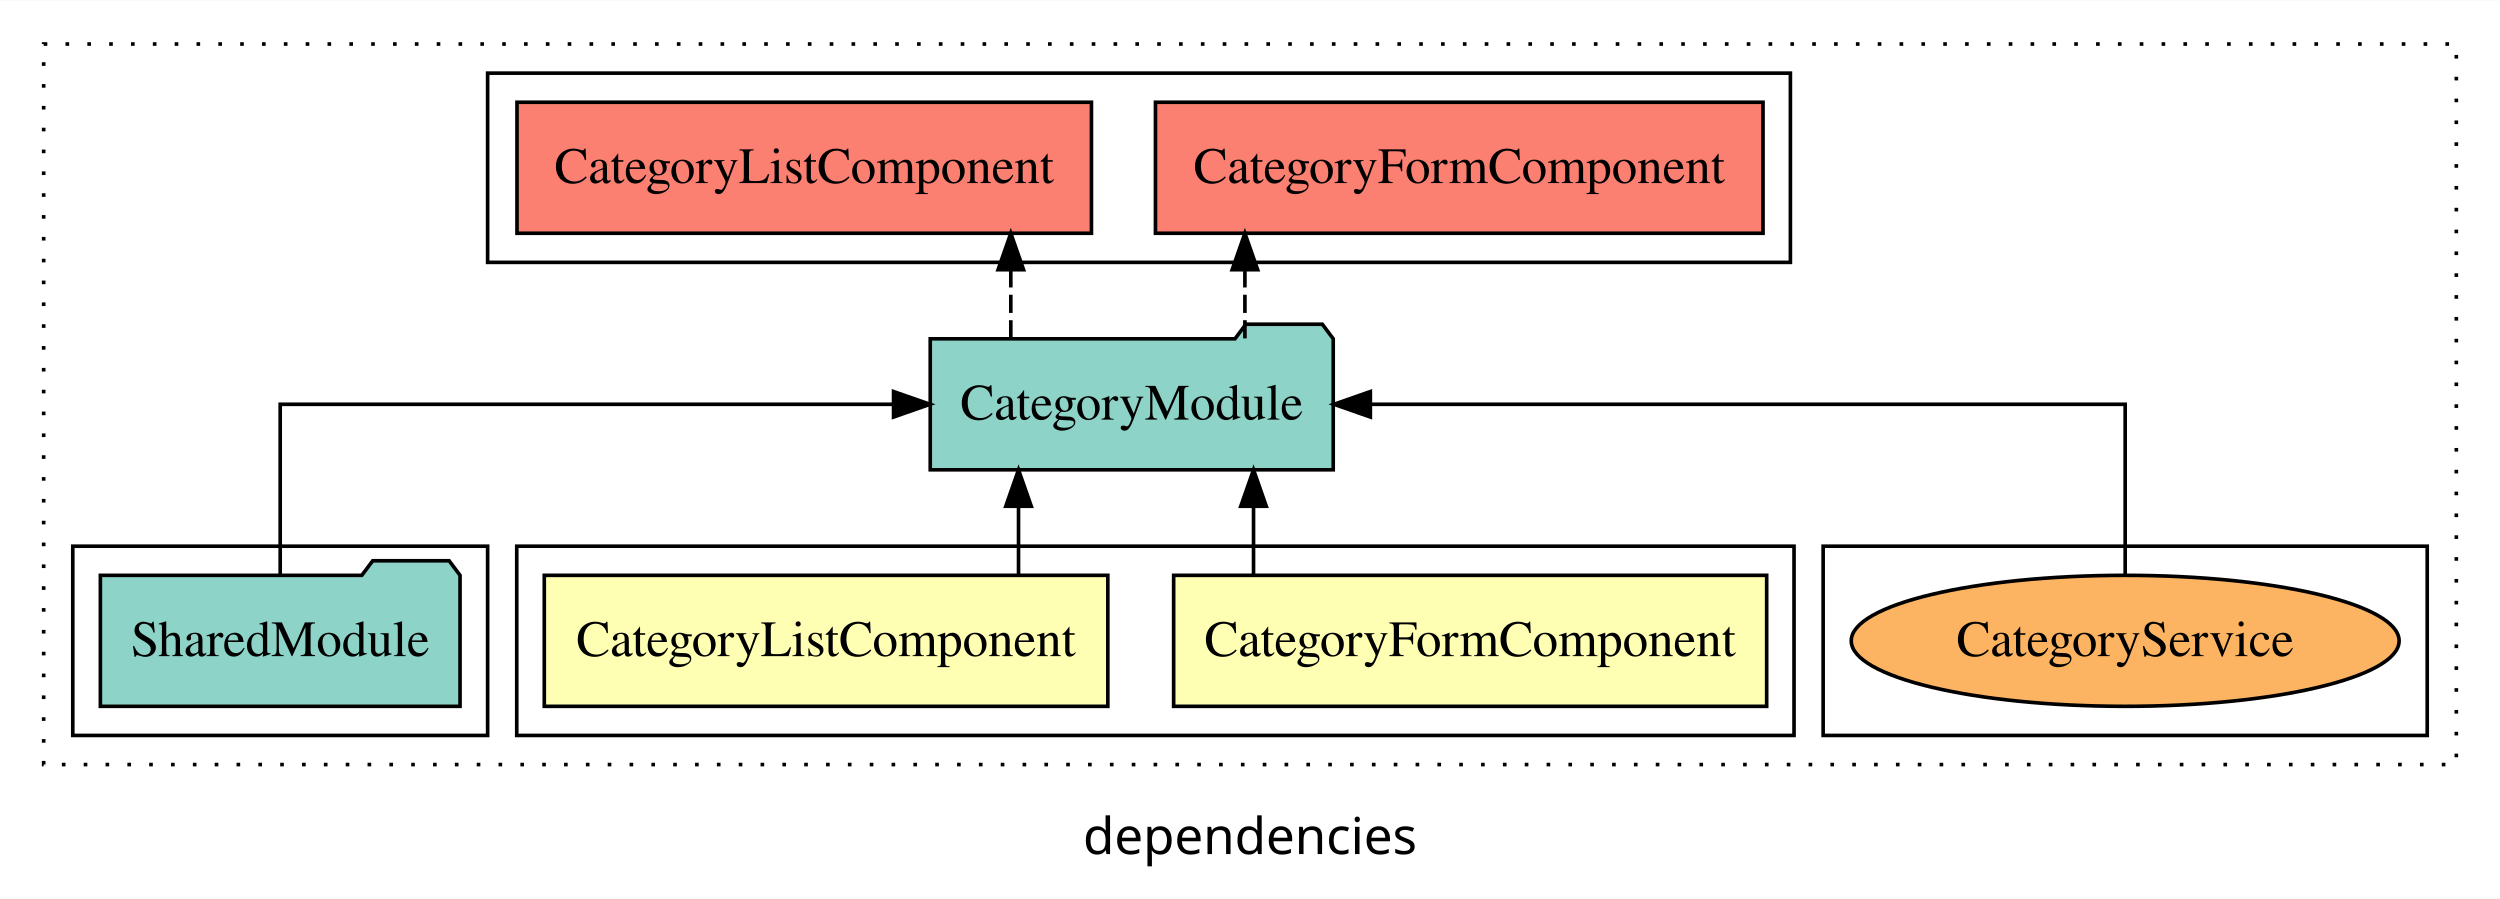
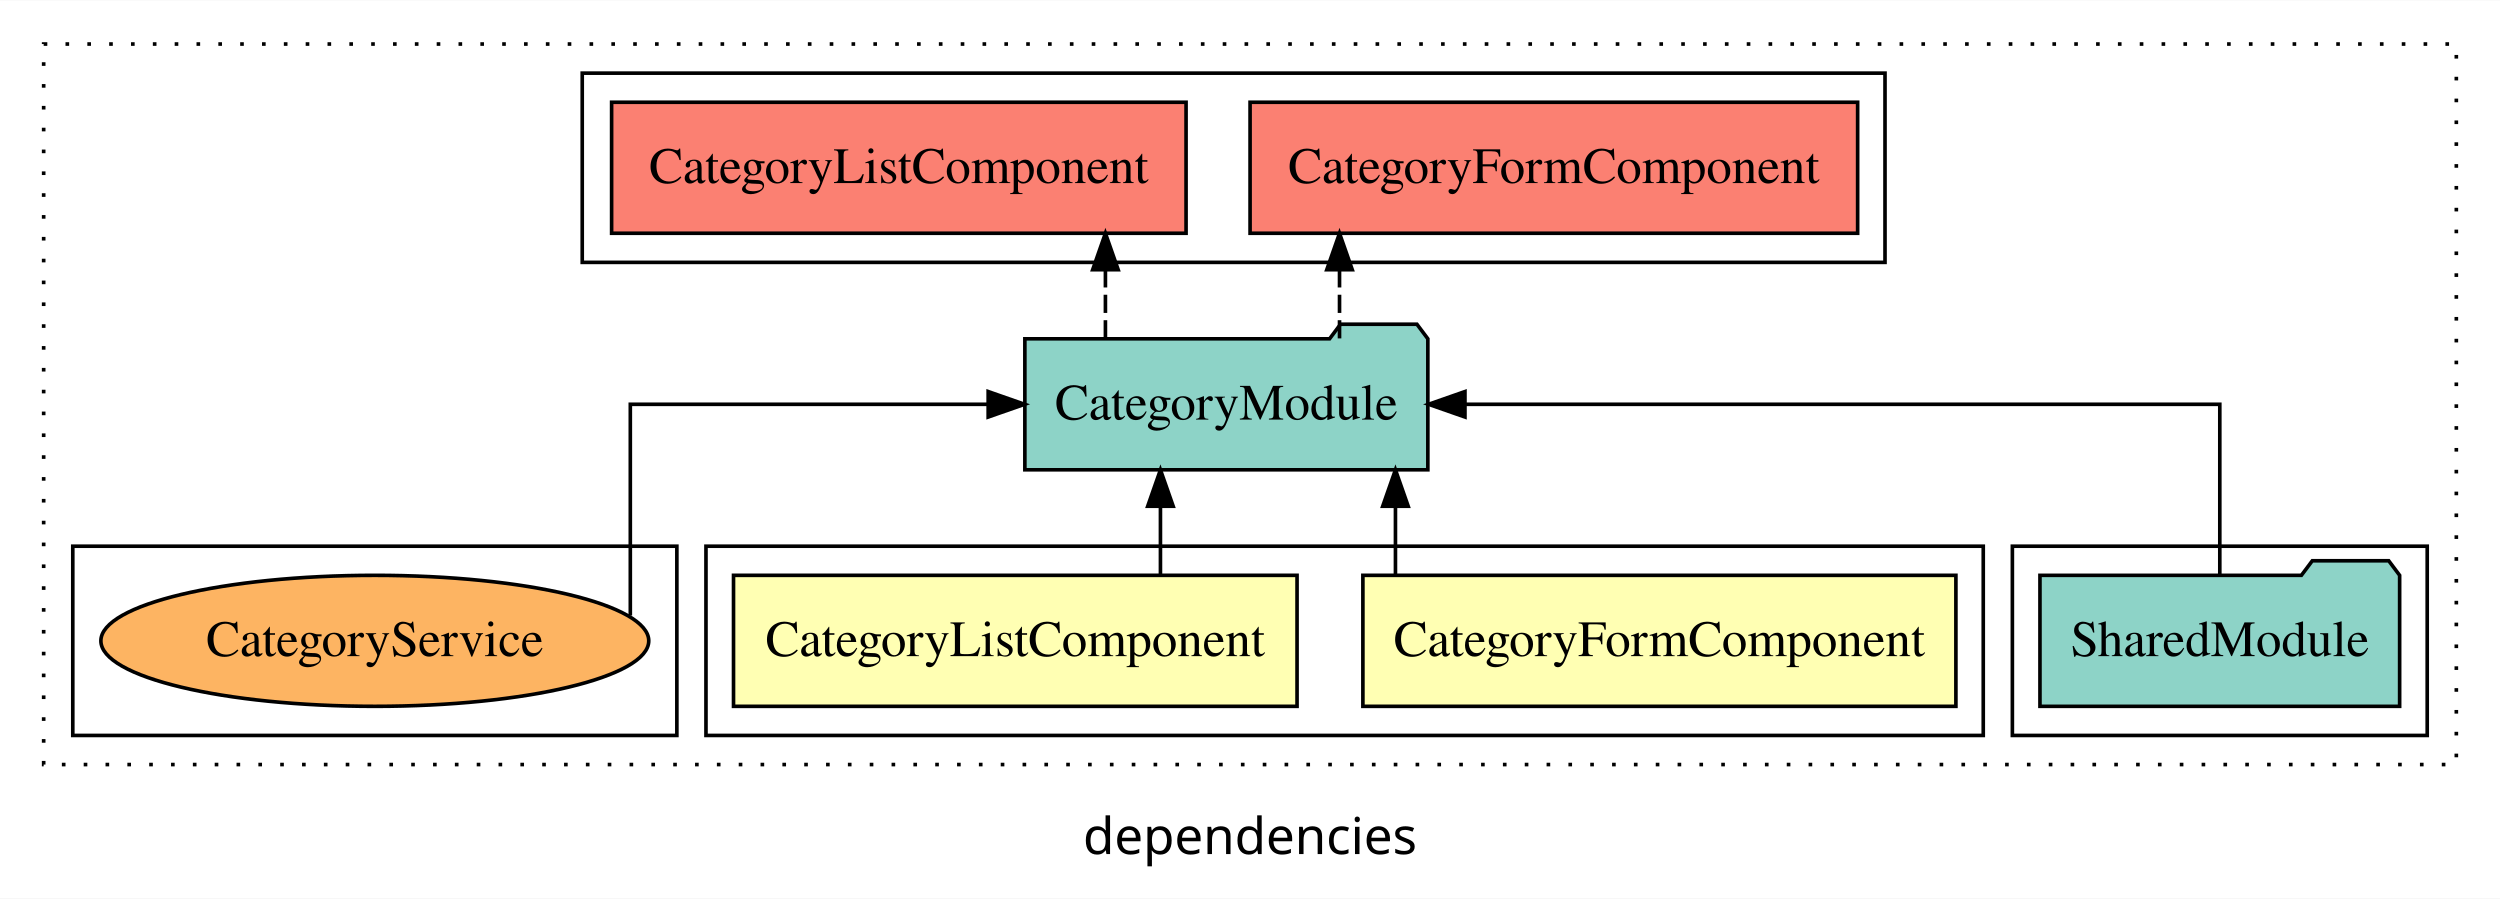
<svg xmlns="http://www.w3.org/2000/svg" width="687pt" height="247pt" viewBox="0.00 0.00 687.00 246.80">
  <g id="graph0" class="graph" transform="scale(1 1) rotate(0) translate(4 242.8)">
    <polygon fill="white" stroke="transparent" points="-4,4 -4,-242.8 683,-242.8 683,4 -4,4" />
    <text text-anchor="middle" x="339.5" y="-8.2" font-family="sans-serif" font-size="14.00">dependencies</text>
    <g id="clust1" class="cluster">
      <polygon fill="none" stroke="black" stroke-dasharray="1,5" points="8,-32.8 8,-230.8 671,-230.8 671,-32.8 8,-32.8" />
    </g>
-     <g id="clust8" class="cluster">
-       <polygon fill="none" stroke="black" points="497,-40.8 497,-92.8 663,-92.8 663,-40.8 497,-40.8" />
+     <g id="clust5" class="cluster">
+       <polygon fill="none" stroke="black" points="549,-40.8 549,-92.8 663,-92.8 663,-40.8 549,-40.8" />
    </g>
    <g id="clust2" class="cluster">
-       <polygon fill="none" stroke="black" points="138,-40.8 138,-92.8 489,-92.8 489,-40.8 138,-40.8" />
+       <polygon fill="none" stroke="black" points="190,-40.8 190,-92.8 541,-92.8 541,-40.8 190,-40.8" />
+     </g>
+     <g id="clust8" class="cluster">
+       <polygon fill="none" stroke="black" points="16,-40.8 16,-92.8 182,-92.8 182,-40.8 16,-40.8" />
    </g>
    <g id="clust6" class="cluster">
-       <polygon fill="none" stroke="black" points="130,-170.8 130,-222.8 488,-222.8 488,-170.8 130,-170.8" />
-     </g>
-     <g id="clust5" class="cluster">
-       <polygon fill="none" stroke="black" points="16,-40.8 16,-92.8 130,-92.8 130,-40.8 16,-40.8" />
+       <polygon fill="none" stroke="black" points="156,-170.8 156,-222.8 514,-222.8 514,-170.8 156,-170.8" />
    </g>
    <g id="node1" class="node">
-       <polygon fill="#ffffb3" stroke="black" points="481.48,-84.8 318.52,-84.8 318.52,-48.8 481.48,-48.8 481.48,-84.8" />
-       <text text-anchor="middle" x="400" y="-62.6" font-family="Times,serif" font-size="14.00">CategoryFormComponent</text>
+       <polygon fill="#ffffb3" stroke="black" points="533.48,-84.8 370.52,-84.8 370.52,-48.8 533.48,-48.8 533.48,-84.8" />
+       <text text-anchor="middle" x="452" y="-62.6" font-family="Times,serif" font-size="14.00">CategoryFormComponent</text>
    </g>
    <g id="node3" class="node">
-       <polygon fill="#8dd3c7" stroke="black" points="362.37,-149.8 359.37,-153.8 338.37,-153.8 335.37,-149.8 251.63,-149.8 251.63,-113.8 362.37,-113.8 362.37,-149.8" />
-       <text text-anchor="middle" x="307" y="-127.6" font-family="Times,serif" font-size="14.00">CategoryModule</text>
+       <polygon fill="#8dd3c7" stroke="black" points="388.37,-149.8 385.37,-153.8 364.37,-153.8 361.37,-149.8 277.63,-149.8 277.63,-113.8 388.37,-113.8 388.37,-149.8" />
+       <text text-anchor="middle" x="333" y="-127.6" font-family="Times,serif" font-size="14.00">CategoryModule</text>
    </g>
    <g id="edge1" class="edge">
-       <path fill="none" stroke="black" d="M340.47,-84.91C340.47,-84.91 340.47,-103.79 340.47,-103.79" />
-       <polygon fill="black" stroke="black" points="336.97,-103.79 340.47,-113.79 343.97,-103.79 336.97,-103.79" />
+       <path fill="none" stroke="black" d="M379.47,-84.91C379.47,-84.91 379.47,-103.79 379.47,-103.79" />
+       <polygon fill="black" stroke="black" points="375.97,-103.79 379.47,-113.79 382.97,-103.79 375.97,-103.79" />
    </g>
    <g id="node2" class="node">
-       <polygon fill="#ffffb3" stroke="black" points="300.43,-84.8 145.57,-84.8 145.57,-48.8 300.43,-48.8 300.43,-84.8" />
-       <text text-anchor="middle" x="223" y="-62.6" font-family="Times,serif" font-size="14.00">CategoryListComponent</text>
+       <polygon fill="#ffffb3" stroke="black" points="352.43,-84.8 197.57,-84.8 197.57,-48.8 352.43,-48.8 352.43,-84.8" />
+       <text text-anchor="middle" x="275" y="-62.6" font-family="Times,serif" font-size="14.00">CategoryListComponent</text>
    </g>
    <g id="edge2" class="edge">
-       <path fill="none" stroke="black" d="M275.89,-84.91C275.89,-84.91 275.89,-103.79 275.89,-103.79" />
-       <polygon fill="black" stroke="black" points="272.39,-103.79 275.89,-113.79 279.39,-103.79 272.39,-103.79" />
+       <path fill="none" stroke="black" d="M314.89,-84.91C314.89,-84.91 314.89,-103.79 314.89,-103.79" />
+       <polygon fill="black" stroke="black" points="311.39,-103.79 314.89,-113.79 318.39,-103.79 311.39,-103.79" />
    </g>
    <g id="node5" class="node">
-       <polygon fill="#fb8072" stroke="black" points="480.48,-214.8 313.52,-214.8 313.52,-178.8 480.48,-178.8 480.48,-214.8" />
-       <text text-anchor="middle" x="397" y="-192.6" font-family="Times,serif" font-size="14.00">CategoryFormComponent </text>
+       <polygon fill="#fb8072" stroke="black" points="506.48,-214.8 339.52,-214.8 339.52,-178.8 506.48,-178.8 506.48,-214.8" />
+       <text text-anchor="middle" x="423" y="-192.6" font-family="Times,serif" font-size="14.00">CategoryFormComponent </text>
    </g>
    <g id="edge4" class="edge">
-       <path fill="none" stroke="black" stroke-dasharray="5,2" d="M338.1,-149.91C338.1,-149.91 338.1,-168.79 338.1,-168.79" />
-       <polygon fill="black" stroke="black" points="334.6,-168.79 338.1,-178.79 341.6,-168.79 334.6,-168.79" />
+       <path fill="none" stroke="black" stroke-dasharray="5,2" d="M364.1,-149.91C364.1,-149.91 364.1,-168.79 364.1,-168.79" />
+       <polygon fill="black" stroke="black" points="360.6,-168.79 364.1,-178.79 367.6,-168.79 360.6,-168.79" />
    </g>
    <g id="node6" class="node">
-       <polygon fill="#fb8072" stroke="black" points="295.93,-214.8 138.07,-214.8 138.07,-178.8 295.93,-178.8 295.93,-214.8" />
-       <text text-anchor="middle" x="217" y="-192.6" font-family="Times,serif" font-size="14.00">CategoryListComponent </text>
+       <polygon fill="#fb8072" stroke="black" points="321.93,-214.8 164.07,-214.8 164.07,-178.8 321.93,-178.8 321.93,-214.8" />
+       <text text-anchor="middle" x="243" y="-192.6" font-family="Times,serif" font-size="14.00">CategoryListComponent </text>
    </g>
    <g id="edge5" class="edge">
-       <path fill="none" stroke="black" stroke-dasharray="5,2" d="M273.77,-149.91C273.77,-149.91 273.77,-168.79 273.77,-168.79" />
-       <polygon fill="black" stroke="black" points="270.27,-168.79 273.77,-178.79 277.27,-168.79 270.27,-168.79" />
+       <path fill="none" stroke="black" stroke-dasharray="5,2" d="M299.77,-149.91C299.77,-149.91 299.77,-168.79 299.77,-168.79" />
+       <polygon fill="black" stroke="black" points="296.27,-168.79 299.77,-178.79 303.27,-168.79 296.27,-168.79" />
    </g>
    <g id="node4" class="node">
-       <polygon fill="#8dd3c7" stroke="black" points="122.42,-84.8 119.42,-88.8 98.42,-88.8 95.42,-84.8 23.58,-84.8 23.58,-48.8 122.42,-48.8 122.42,-84.8" />
-       <text text-anchor="middle" x="73" y="-62.6" font-family="Times,serif" font-size="14.00">SharedModule</text>
+       <polygon fill="#8dd3c7" stroke="black" points="655.42,-84.8 652.42,-88.8 631.42,-88.8 628.42,-84.8 556.58,-84.8 556.58,-48.8 655.42,-48.8 655.42,-84.8" />
+       <text text-anchor="middle" x="606" y="-62.6" font-family="Times,serif" font-size="14.00">SharedModule</text>
    </g>
    <g id="edge3" class="edge">
-       <path fill="none" stroke="black" d="M73,-84.91C73,-104.14 73,-131.8 73,-131.8 73,-131.8 241.55,-131.8 241.55,-131.8" />
-       <polygon fill="black" stroke="black" points="241.55,-135.3 251.55,-131.8 241.55,-128.3 241.55,-135.3" />
+       <path fill="none" stroke="black" d="M606,-84.91C606,-104.14 606,-131.8 606,-131.8 606,-131.8 398.57,-131.8 398.57,-131.8" />
+       <polygon fill="black" stroke="black" points="398.57,-128.3 388.57,-131.8 398.57,-135.3 398.57,-128.3" />
    </g>
    <g id="node7" class="node">
-       <ellipse fill="#fdb462" stroke="black" cx="580" cy="-66.8" rx="75.28" ry="18" />
-       <text text-anchor="middle" x="580" y="-62.6" font-family="Times,serif" font-size="14.00">CategoryService</text>
+       <ellipse fill="#fdb462" stroke="black" cx="99" cy="-66.8" rx="75.28" ry="18" />
+       <text text-anchor="middle" x="99" y="-62.6" font-family="Times,serif" font-size="14.00">CategoryService</text>
    </g>
    <g id="edge6" class="edge">
-       <path fill="none" stroke="black" d="M580,-84.91C580,-104.14 580,-131.8 580,-131.8 580,-131.8 372.57,-131.8 372.57,-131.8" />
-       <polygon fill="black" stroke="black" points="372.57,-128.3 362.57,-131.8 372.57,-135.3 372.57,-128.3" />
+       <path fill="none" stroke="black" d="M169.21,-73.76C169.21,-90.52 169.21,-131.8 169.21,-131.8 169.21,-131.8 267.55,-131.8 267.55,-131.8" />
+       <polygon fill="black" stroke="black" points="267.55,-135.3 277.55,-131.8 267.55,-128.3 267.55,-135.3" />
    </g>
  </g>
</svg>
